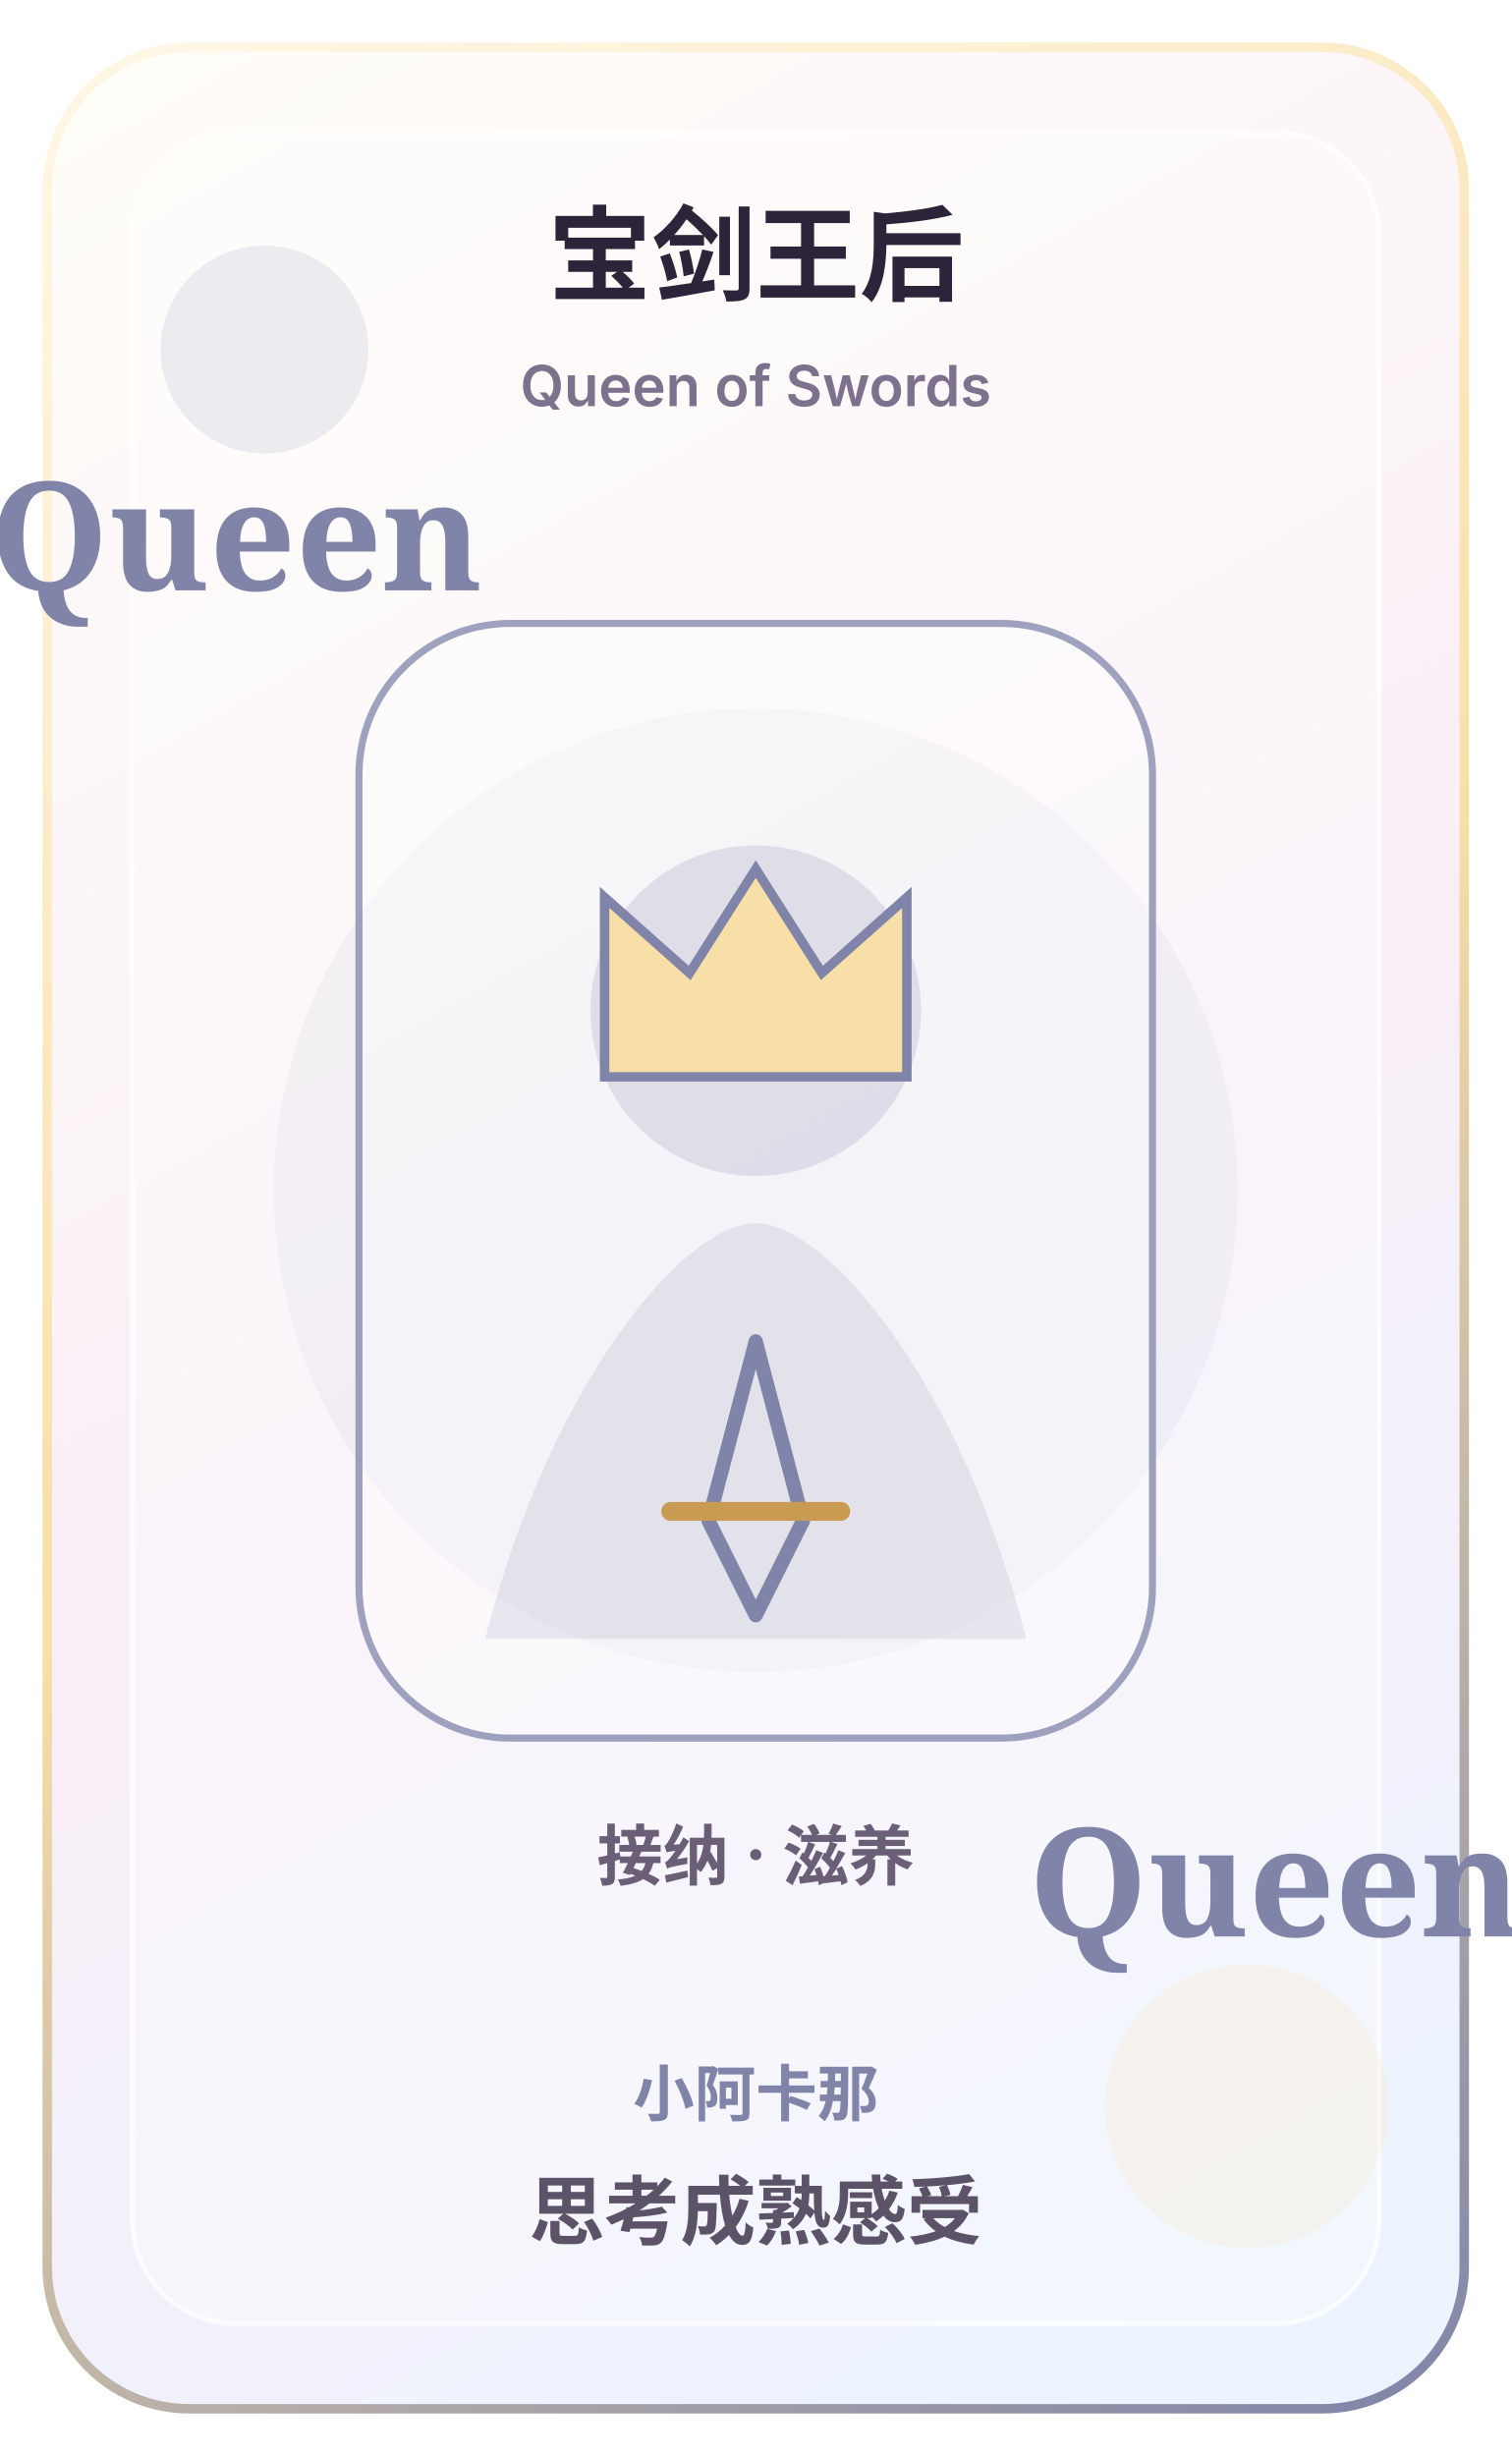
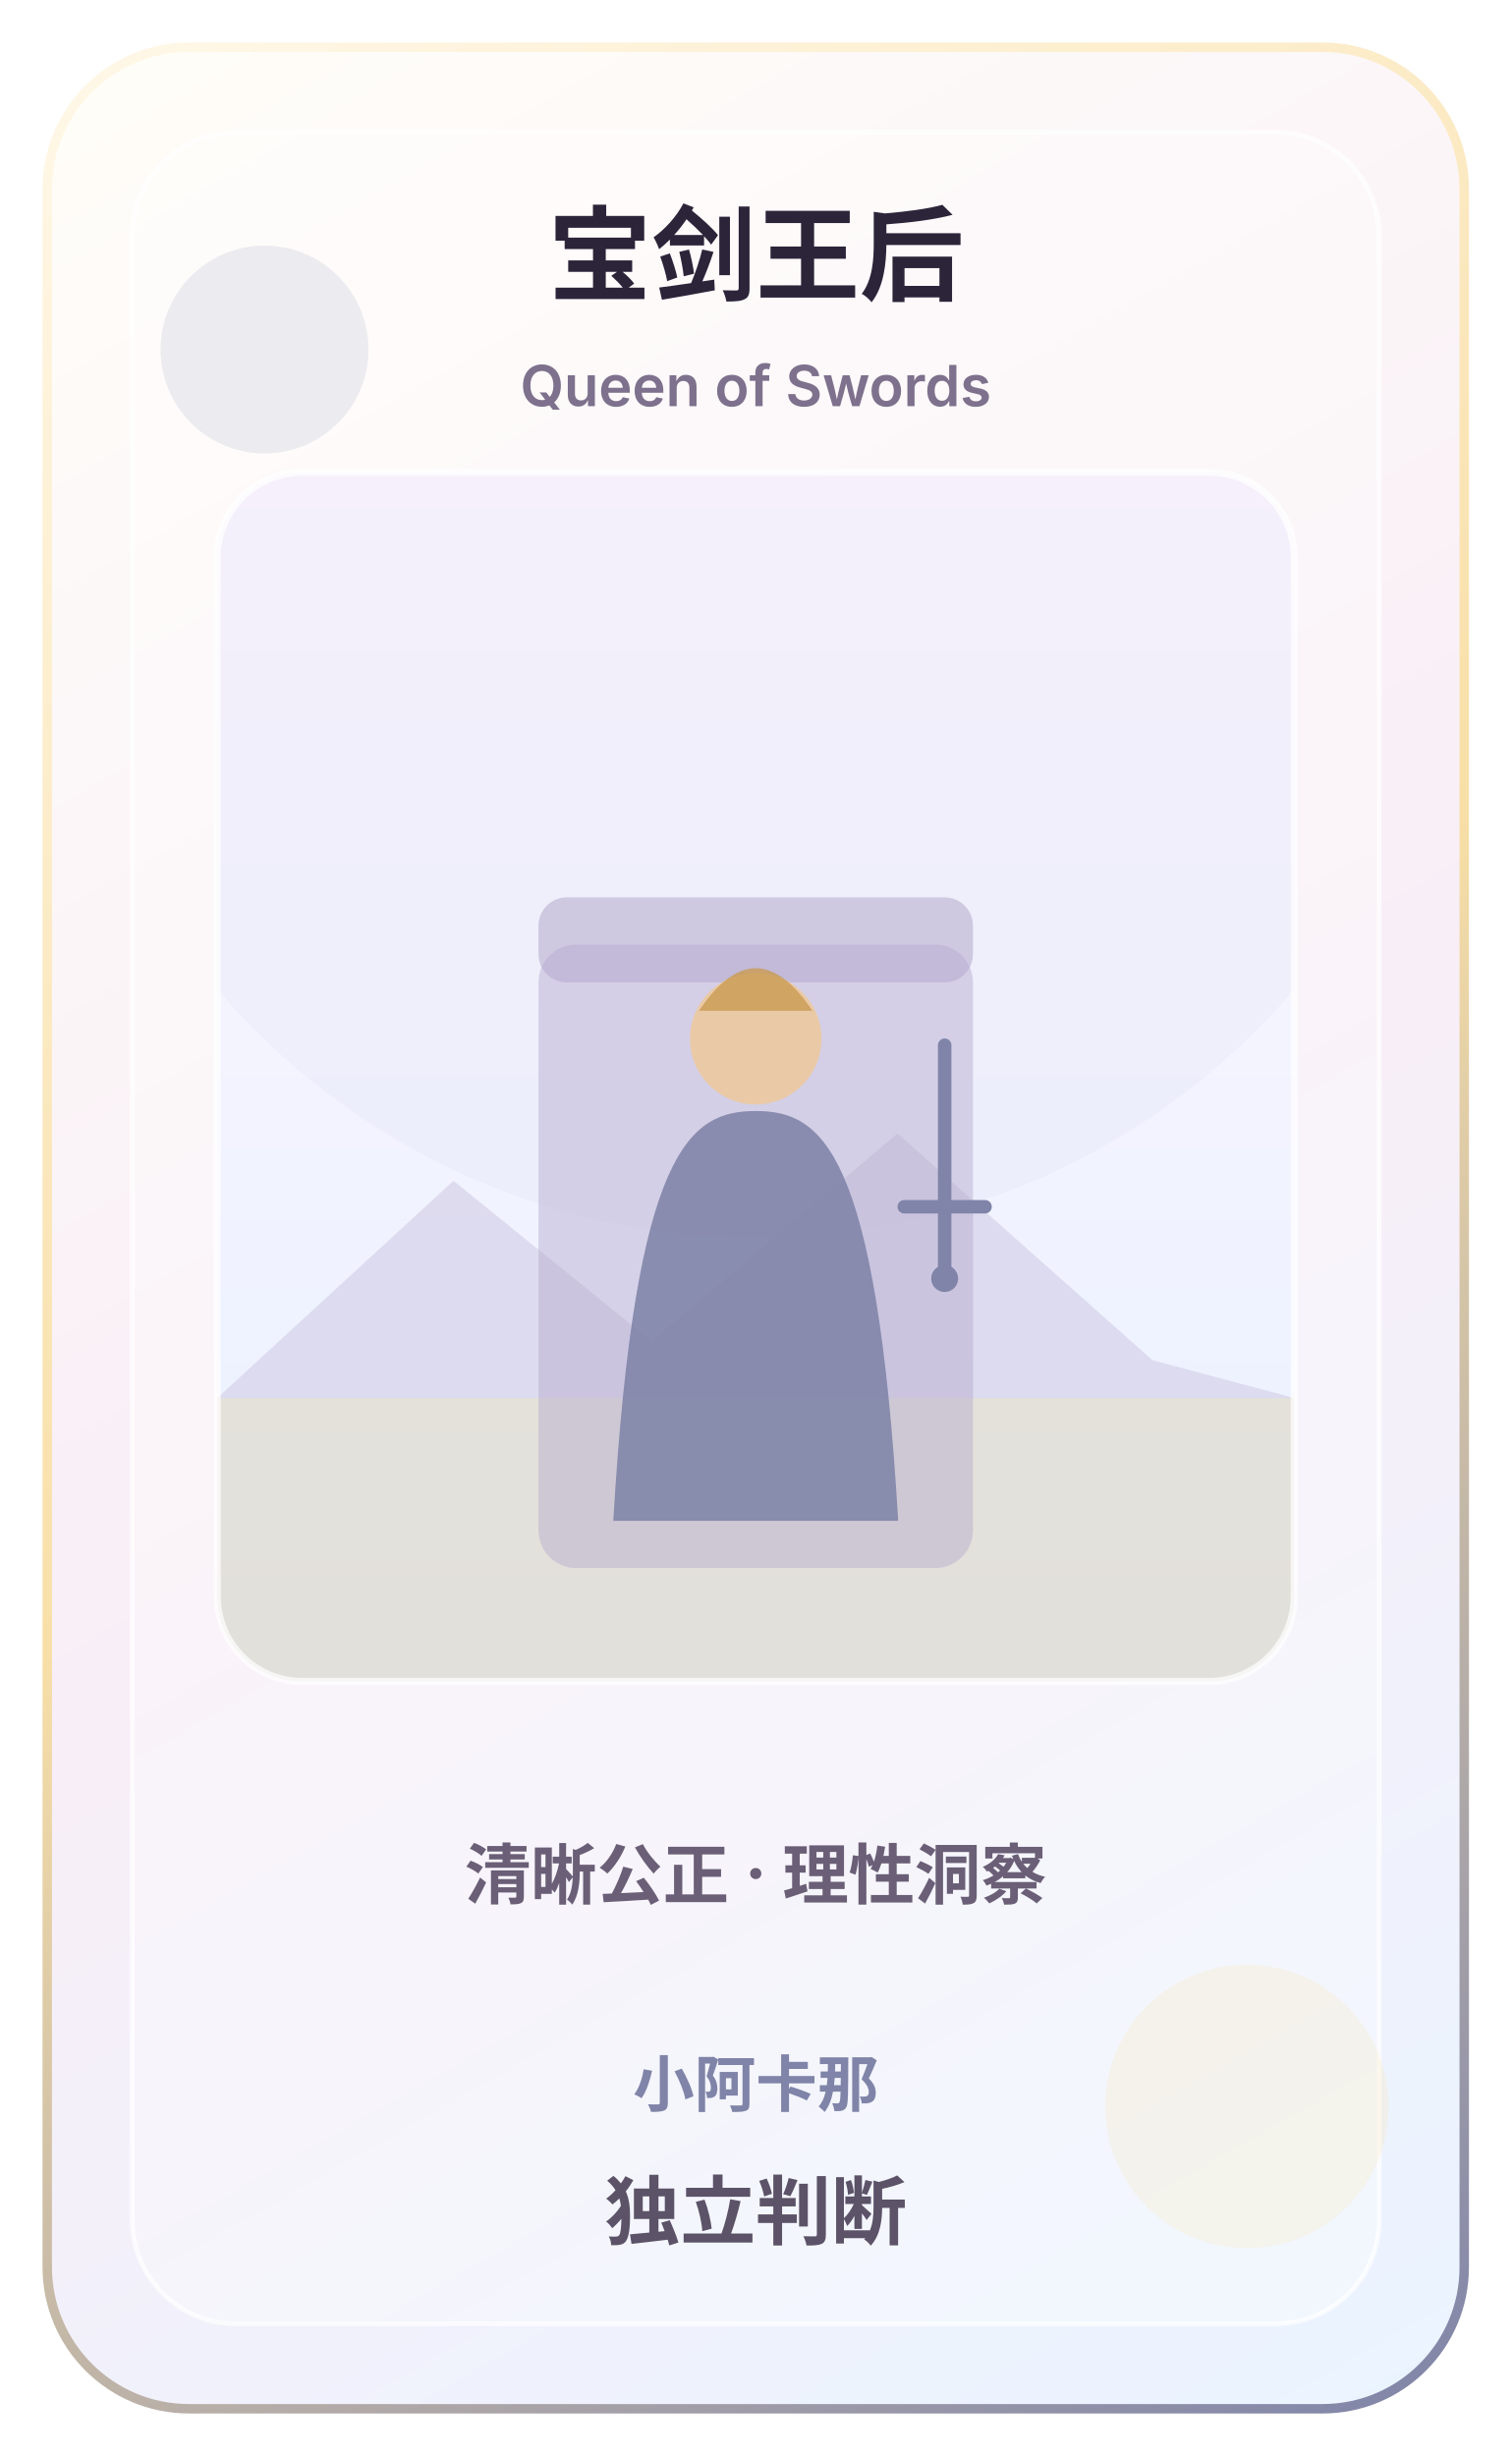
<svg xmlns="http://www.w3.org/2000/svg" width="320" height="520" viewBox="0 0 320 520" fill="none" role="img" aria-label="宝剑王后">
  <rect x="10" y="10" width="300" height="500" rx="30" fill="url(#paper)" stroke="url(#edge)" stroke-width="2" />
-   <rect x="28" y="28" width="264" height="464" rx="22" fill="rgba(255,255,255,.34)" stroke="rgba(255,255,255,.72)" />
+   <rect x="28" y="28" width="264" height="464" rx="22" fill="rgba(255,255,255,.30)" stroke="rgba(255,255,255,.7)" />
  <circle cx="56" cy="74" r="22" fill="#7F84A8" opacity=".14" />
-   <circle cx="264" cy="446" r="30" fill="#F8DFA7" opacity=".18" />
+   <circle cx="264" cy="446" r="30" fill="#F8DFA7" opacity=".2" />
  <text x="160" y="62" text-anchor="middle" font-family="-apple-system,BlinkMacSystemFont,Segoe UI,sans-serif" font-size="22" font-weight="700" fill="#2C2439">宝剑王后</text>
  <text x="160" y="86" text-anchor="middle" font-family="-apple-system,BlinkMacSystemFont,Segoe UI,sans-serif" font-size="12" font-weight="600" fill="#7E718D">Queen of Swords</text>
-   <text x="50" y="125" text-anchor="middle" font-family="Georgia,serif" font-size="32" font-weight="700" fill="#7F84A8">Queen</text>
-   <text x="270" y="410" text-anchor="middle" font-family="Georgia,serif" font-size="32" font-weight="700" fill="#7F84A8">Queen</text>
-   <circle cx="160" cy="252" r="102" fill="#7F84A8" opacity=".07" />
-   <rect x="76" y="132" width="168" height="236" rx="32" fill="rgba(255,255,255,.44)" stroke="#7F84A8" stroke-width="1.5" opacity=".74" />
-   <g>
-     <circle cx="160" cy="214" r="34" fill="#7F84A8" opacity=".2" stroke="#7F84A8" stroke-width="2" />
-     <path d="M128 190l18 16 14-22 14 22 18-16v38h-64v-38Z" fill="#F8DFA7" stroke="#7F84A8" stroke-width="2" />
-     <path d="M104 346c14-54 42-86 56-86s42 32 56 86H104Z" fill="#7F84A8" opacity=".16" stroke="#7F84A8" stroke-width="2" />
-     <g opacity="1">
-       <path d="M160 284L170 322L160 342L150 322Z" fill="none" stroke="#7F84A8" stroke-width="3" stroke-linejoin="round" />
-       <path d="M142 320h36" stroke="#C99B52" stroke-width="4" stroke-linecap="round" />
+   <clipPath id="win">
+     <rect x="46" y="100" width="228" height="256" rx="18" />
+   </clipPath>
+   <g clip-path="url(#win)">
+     <rect x="46" y="100" width="228" height="256" fill="url(#sky)" />
+     <circle cx="160" cy="112" r="150" fill="#7F84A8" opacity=".05" />
+     <path d="M46 296 L96 250 L138 284 L190 240 L244 288 L274 296 Z" fill="#b9b0d2" opacity="0.35" />
+     <rect x="46" y="296" width="228" height="60" fill="#d6cbaf" opacity="0.45" />
+     <rect x="114" y="200" width="92" height="132" rx="8" fill="#b3a9cc" opacity=".45" />
+     <rect x="114" y="190" width="92" height="18" rx="6" fill="#b3a9cc" opacity=".55" />
+     <g>
+       <path d="M129.84 322 C134.48 243.12 146.08 235.23 160 235.23 C173.92 235.23 185.52 243.12 190.16 322 Z" fill="#7F84A8" opacity=".88" />
+       <circle cx="160" cy="219.92" r="13.92" fill="#EAC9A6" />
    </g>
+     <path d="M148 214 q12 -18 24 0 Z" fill="#C99B52" opacity=".8" />
+     <g stroke="#7F84A8" stroke-width="2.85" stroke-linecap="round">
+       <line x1="200" y1="221.3" x2="200" y2="270.7" />
+       <line x1="191.45" y1="255.5" x2="208.55" y2="255.5" />
+     </g>
+     <circle cx="200" cy="270.7" r="2.85" fill="#7F84A8" />
  </g>
-   <text x="160" y="398" text-anchor="middle" font-family="-apple-system,BlinkMacSystemFont,Segoe UI,sans-serif" font-size="14" font-weight="700" fill="#6A5F77">接纳 · 滋养</text>
-   <text x="160" y="448" text-anchor="middle" font-family="-apple-system,BlinkMacSystemFont,Segoe UI,sans-serif" font-size="13" font-weight="700" fill="#7F84A8">小阿卡那</text>
-   <text x="160" y="474" text-anchor="middle" font-family="-apple-system,BlinkMacSystemFont,Segoe UI,sans-serif" font-size="16" font-weight="700" fill="#5C5368">思考成熟感受</text>
+   <rect x="46" y="100" width="228" height="256" rx="18" fill="none" stroke="rgba(255,255,255,.7)" stroke-width="1.5" />
+   <text x="160" y="402" text-anchor="middle" font-family="-apple-system,BlinkMacSystemFont,Segoe UI,sans-serif" font-size="14" font-weight="700" fill="#6A5F77">清晰公正 · 理性洞察</text>
+   <text x="160" y="446" text-anchor="middle" font-family="-apple-system,BlinkMacSystemFont,Segoe UI,sans-serif" font-size="13" font-weight="700" fill="#7F84A8">小阿卡那</text>
+   <text x="160" y="474" text-anchor="middle" font-family="-apple-system,BlinkMacSystemFont,Segoe UI,sans-serif" font-size="16" font-weight="700" fill="#5C5368">独立判断</text>
  <defs>
    <linearGradient id="paper" x1="22" y1="18" x2="302" y2="510" gradientUnits="userSpaceOnUse">
      <stop stop-color="#FFFDF8" />
      <stop offset=".52" stop-color="#F8EEF7" />
      <stop offset="1" stop-color="#EAF4FF" />
    </linearGradient>
    <linearGradient id="edge" x1="14" y1="10" x2="310" y2="510" gradientUnits="userSpaceOnUse">
      <stop stop-color="#FFF8E8" />
      <stop offset=".5" stop-color="#F8DFA7" />
      <stop offset="1" stop-color="#7F84A8" />
    </linearGradient>
+     <linearGradient id="sky" x1="0" y1="100" x2="0" y2="356" gradientUnits="userSpaceOnUse">
+       <stop stop-color="#FBF6FF" />
+       <stop offset="1" stop-color="#EAF1FF" />
+     </linearGradient>
  </defs>
</svg>
